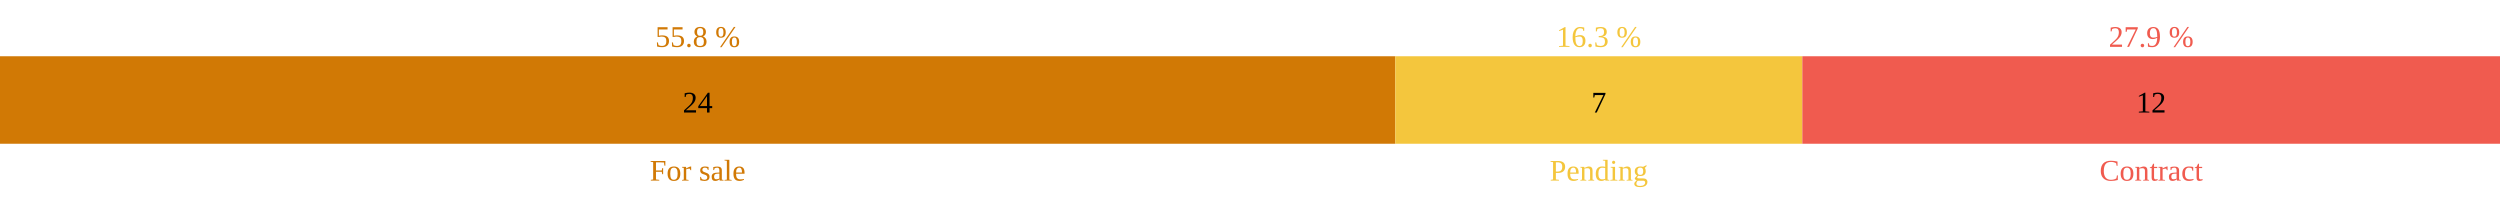
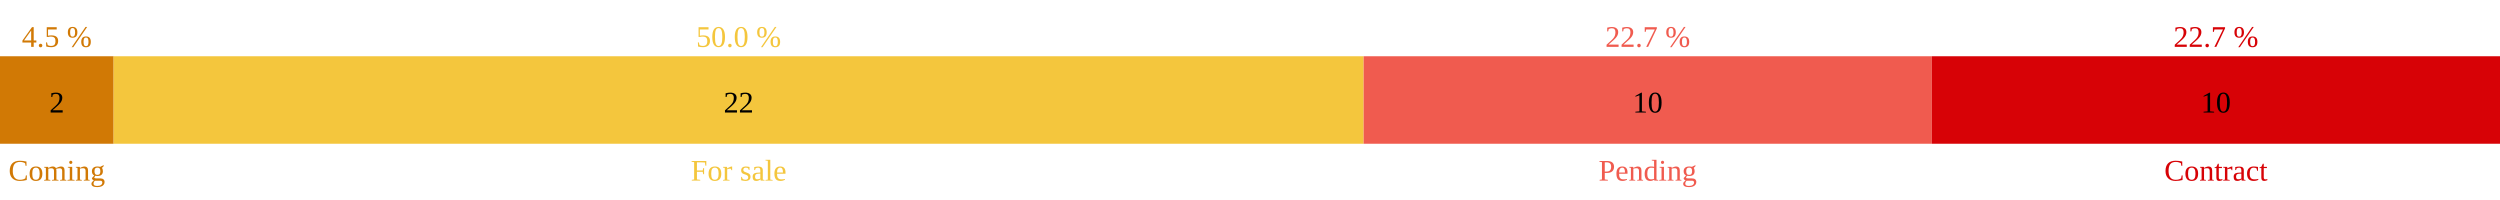
<svg xmlns="http://www.w3.org/2000/svg" width="1000" height="80">
-   <rect class="rect-stacked" x="0" y="22.5" height="35" width="558.14" style="fill: #d17905;" />
-   <rect class="rect-stacked" x="558.14" y="22.5" height="35" width="162.791" style="fill: #f4c63d;" />
-   <rect class="rect-stacked" x="720.93" y="22.5" height="35" width="279.07" style="fill: #f05b4f;" />
-   <text class="text-value" text-anchor="middle" x="279.07" y="45">24</text>
-   <text class="text-value" text-anchor="middle" x="639.535" y="45">7</text>
-   <text class="text-value" text-anchor="middle" x="860.465" y="45">12</text>
-   <text class="text-percent" text-anchor="middle" x="279.07" y="18.75" style="fill: #d17905;">55.8 %</text>
-   <text class="text-percent" text-anchor="middle" x="639.535" y="18.75" style="fill: #f4c63d;">16.3 %</text>
-   <text class="text-percent" text-anchor="middle" x="860.465" y="18.75" style="fill: #f05b4f;">27.9 %</text>
-   <text class="text-label" text-anchor="middle" x="279.07" y="72.25" style="fill: #d17905;">For sale</text>
-   <text class="text-label" text-anchor="middle" x="639.535" y="72.25" style="fill: #f4c63d;">Pending</text>
-   <text class="text-label" text-anchor="middle" x="860.465" y="72.25" style="fill: #f05b4f;">Contract</text>
+   <rect class="rect-stacked" x="0" y="22.5" height="35" width="45.455" style="fill: #d17905;" />
+   <rect class="rect-stacked" x="45.455" y="22.5" height="35" width="500" style="fill: #f4c63d;" />
+   <rect class="rect-stacked" x="545.455" y="22.5" height="35" width="227.273" style="fill: #f05b4f;" />
+   <rect class="rect-stacked" x="772.727" y="22.5" height="35" width="227.273" style="fill: #d70206;" />
+   <text class="text-value" text-anchor="middle" x="22.727" y="45">2</text>
+   <text class="text-value" text-anchor="middle" x="295.455" y="45">22</text>
+   <text class="text-value" text-anchor="middle" x="659.091" y="45">10</text>
+   <text class="text-value" text-anchor="middle" x="886.364" y="45">10</text>
+   <text class="text-percent" text-anchor="middle" x="22.727" y="18.75" style="fill: #d17905;">4.5 %</text>
+   <text class="text-percent" text-anchor="middle" x="295.455" y="18.75" style="fill: #f4c63d;">50.0 %</text>
+   <text class="text-percent" text-anchor="middle" x="659.091" y="18.75" style="fill: #f05b4f;">22.7 %</text>
+   <text class="text-percent" text-anchor="middle" x="886.364" y="18.75" style="fill: #d70206;">22.7 %</text>
+   <text class="text-label" text-anchor="middle" x="22.727" y="72.25" style="fill: #d17905;">Coming</text>
+   <text class="text-label" text-anchor="middle" x="295.455" y="72.25" style="fill: #f4c63d;">For sale</text>
+   <text class="text-label" text-anchor="middle" x="659.091" y="72.25" style="fill: #f05b4f;">Pending</text>
+   <text class="text-label" text-anchor="middle" x="886.364" y="72.25" style="fill: #d70206;">Contract</text>
</svg>
